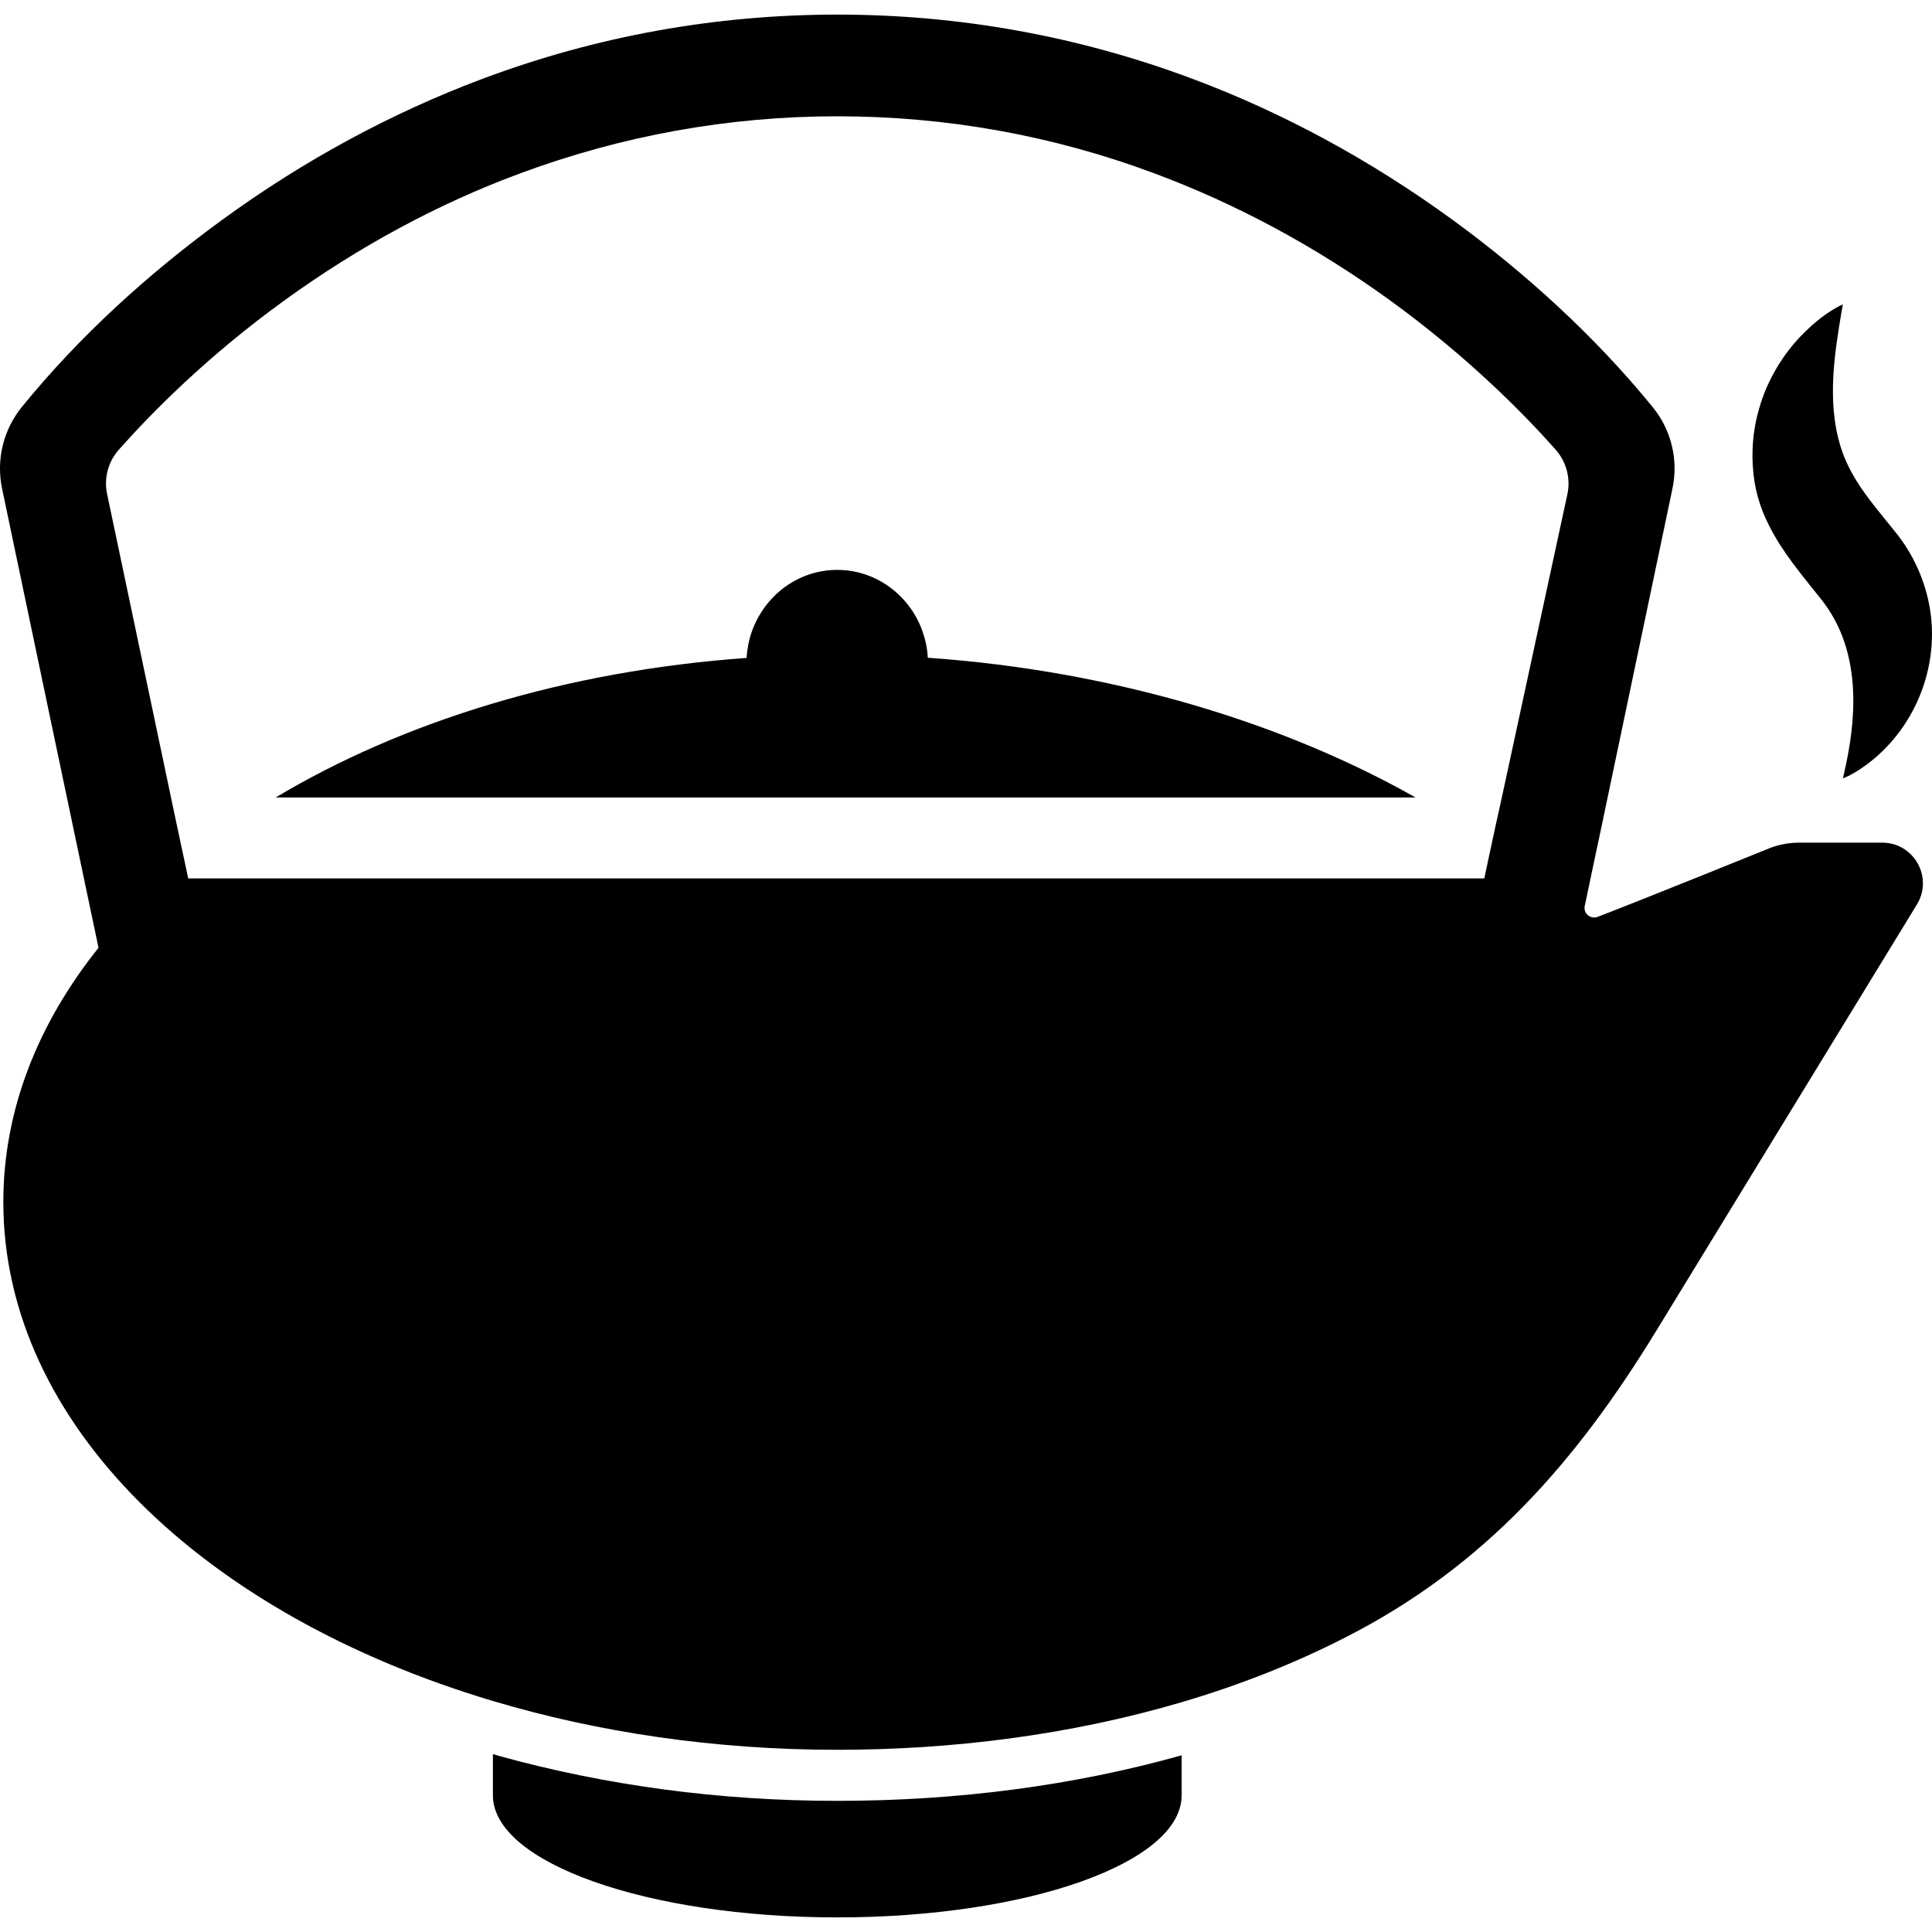
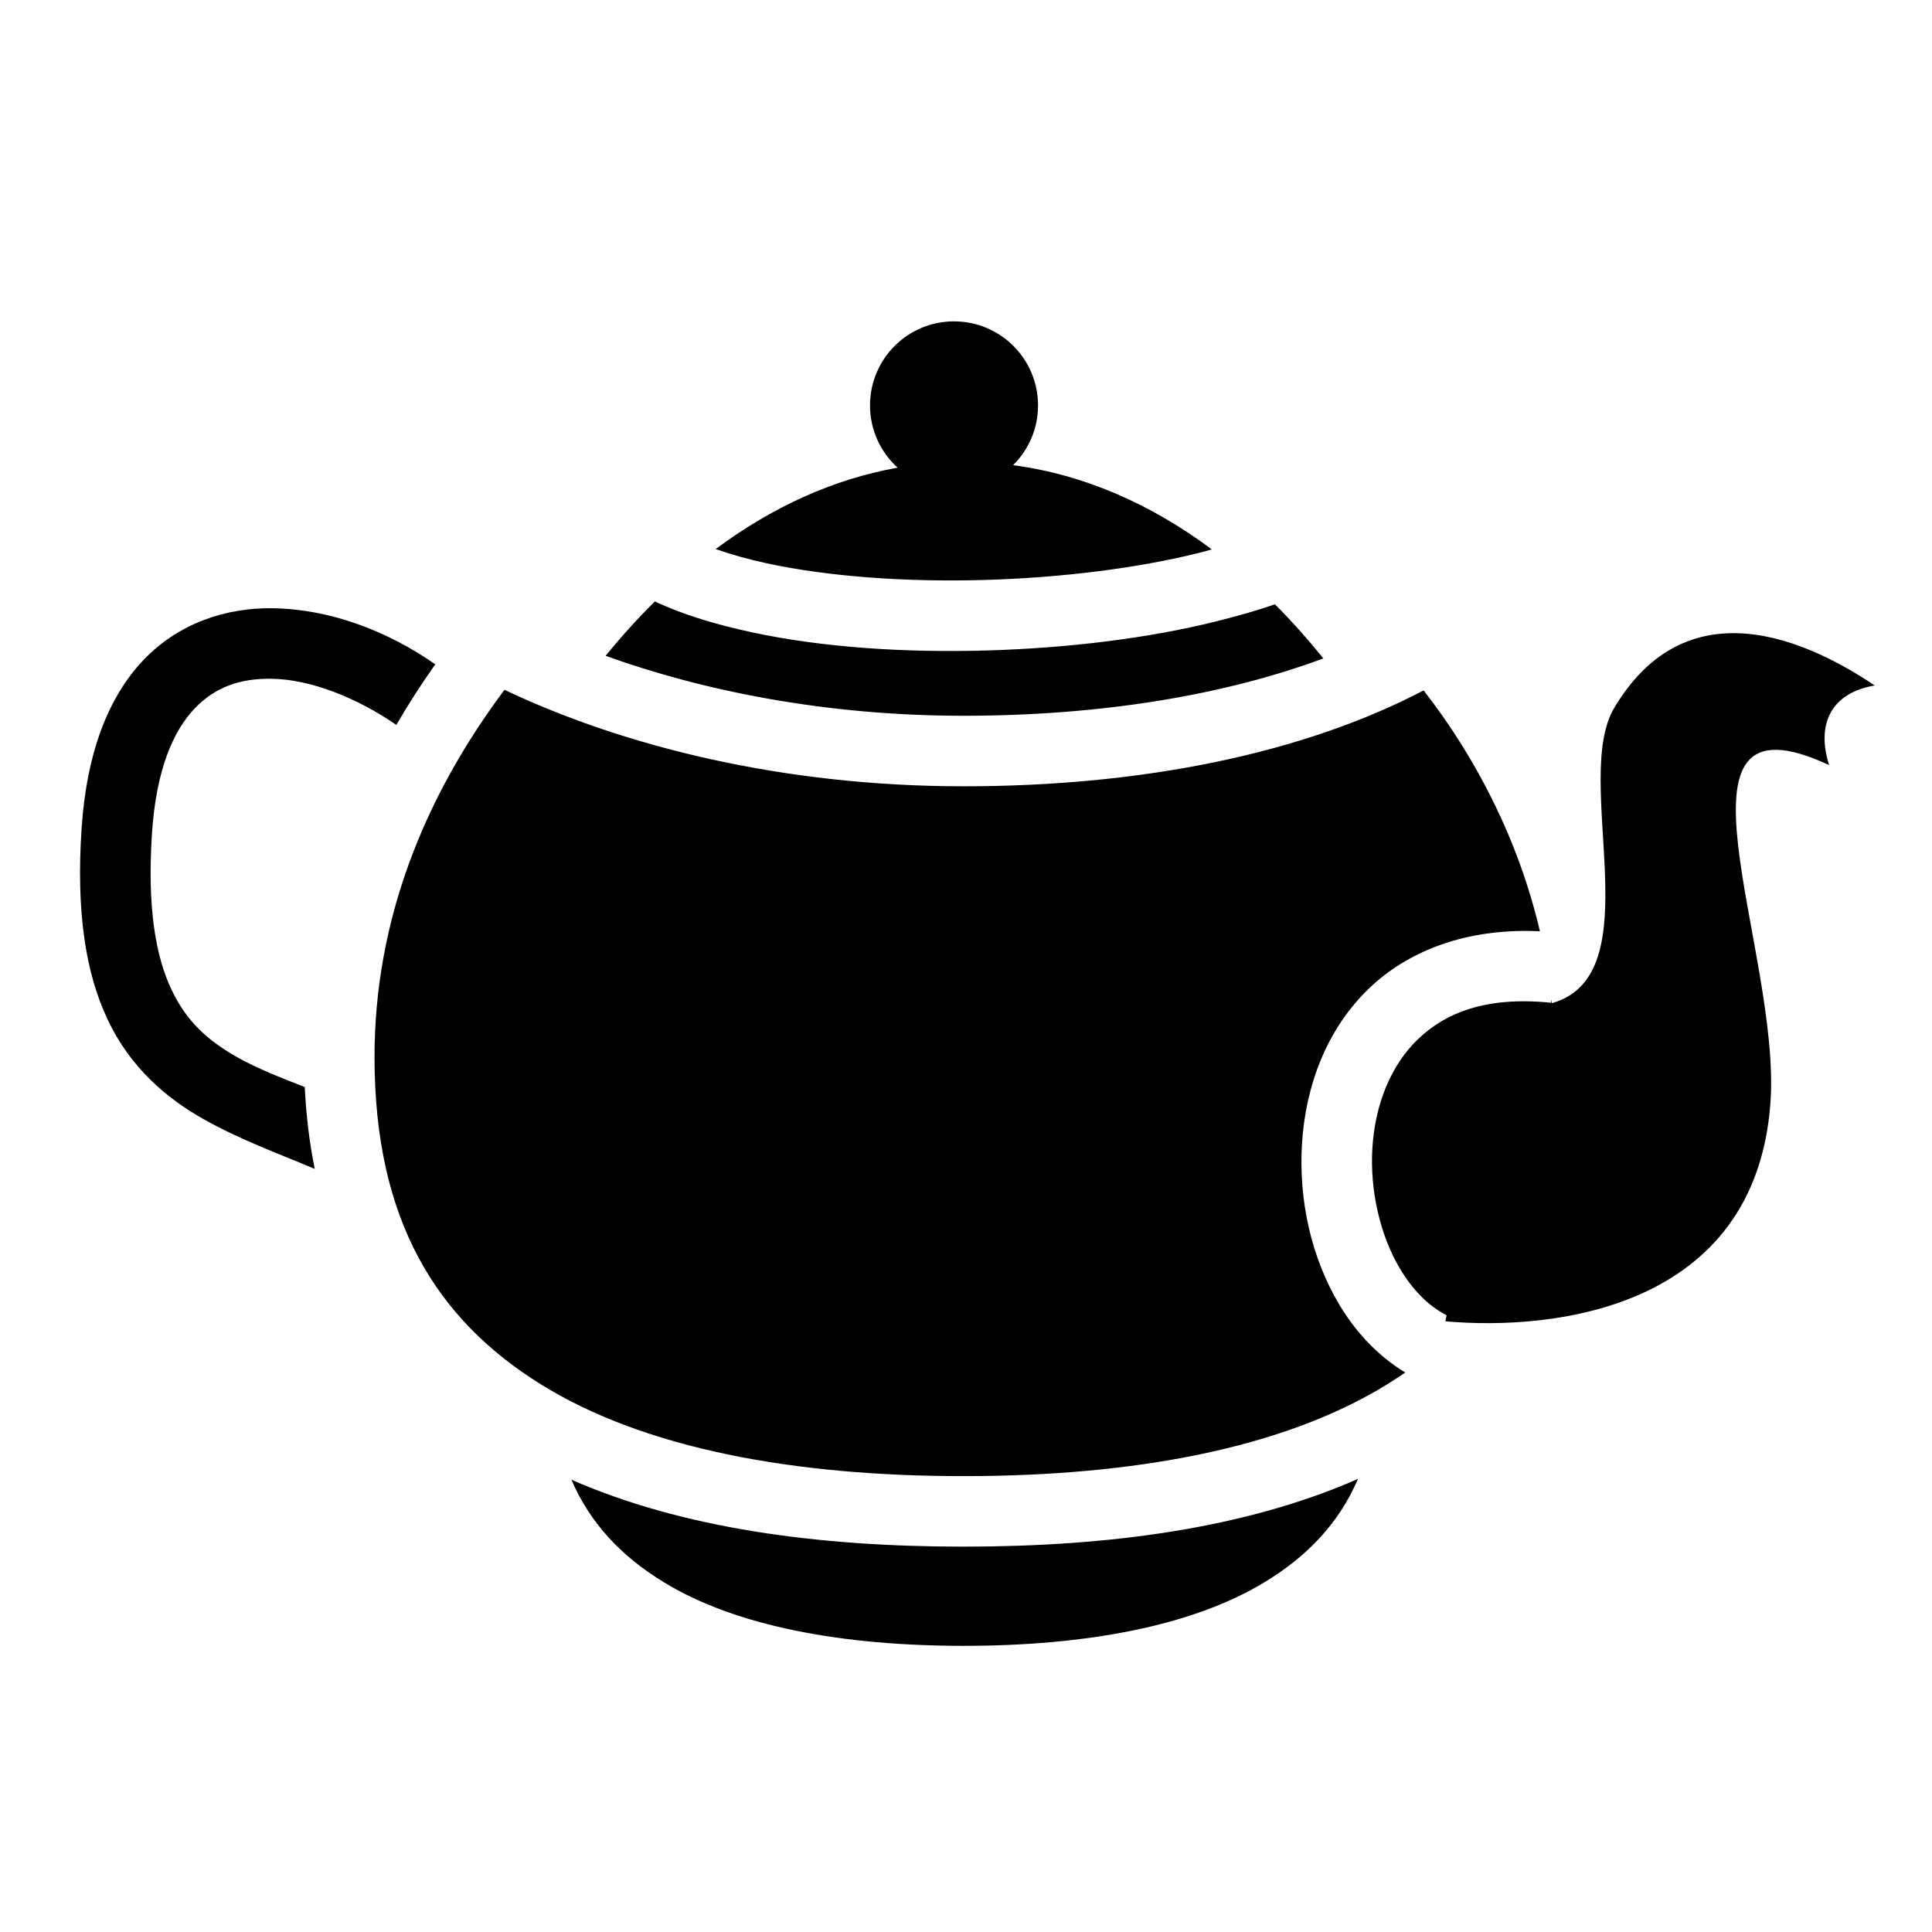
- <svg xmlns="http://www.w3.org/2000/svg" version="1.1" id="Capa_1" x="0px" y="0px" width="949.849px" height="949.848px" viewBox="0 0 949.849 949.848" style="enable-background:new 0 0 949.849 949.848;" xml:space="preserve">
-   <g>
-     <path fill="#000" d="M245.334,863.274c-1-0.299-2-0.6-3-0.9v20.301c0,33.1,75.8,60,169.3,60c93.5,0,169.3-26.801,169.3-60v-19.699   c-52.6,14.799-109.8,22.398-169.3,22.398C354.035,885.374,298.035,877.874,245.334,863.274z" />
-     <path fill="#000" d="M456.134,323.375c-0.2-4.4-1.1-8.7-2.5-12.7c-1.6-4.7-4-9.1-6.899-12.9c-8.2-10.7-20.9-17.6-35.101-17.6   c-14.3,0-27,6.9-35.2,17.7c-2.899,3.9-5.3,8.2-6.899,12.9c-1.4,4-2.2,8.3-2.5,12.7c-88.7,6.3-169,31.2-231.5,68.6h560.4   C632.335,356.074,548.835,329.875,456.134,323.375z" />
-     <path fill="#000" d="M48.435,465.975c-29.9,37.399-46.8,79.899-46.8,125c0,109.1,98.7,203,240.7,245.299c51.6,15.4,108.9,24,169.3,24   c56.3,0,114.3-7.199,169.3-23.4c27.801-8.199,54.801-18.699,80.4-31.799c68.8-35,113.7-86.5,153.2-151.201l127.899-209.199   c8.101-13.301-1.399-30.4-17.1-30.4h-40.6c-5.601,0-11.2,1.1-16.4,3.4c0,0-60.7,24.6-82.9,33.1c-3.5,1.3-7.1-1.7-6.3-5.4l6-28.5   l0.7-3.199l36.4-173.4c3-14.1-0.5-28.8-9.601-40c-28.3-34.8-62.7-66.1-98.5-92.2c-40.1-29.2-83.1-52.6-127.8-69.3   c-56-21-114.8-31.6-174.6-31.6c-59.9,0-118.601,10.6-174.6,31.6c-44.8,16.8-87.8,40.1-127.9,69.3c-36.2,26.4-70,57-98.4,91.9   c-9.2,11.3-12.8,26-9.8,40.3C11.834,291.975,39.134,421.774,48.435,465.975z M58.435,221.074c15.6-17.6,43.2-45.8,81.7-73.6   c36.4-26.3,75.2-47.3,115.5-62.2c50.101-18.6,102.601-28.1,156-28.1c53.5,0,106,9.4,156,28.1c40.3,15,79.101,35.9,115.5,62.2   c38.5,27.9,66.101,56,81.7,73.6c5.2,5.9,7.4,14,5.8,21.7l-31.3,144.8l-2.8,12.8l-0.9,4l-2.7,12.5l-3.199,15H92.535l-1.8-8.5   l-1.4-6.5l-5-23.5l-0.3-1.5l-31.4-149.1C51.035,235.074,53.134,227.074,58.435,221.074z" />
-     <path fill="#000" d="M869.635,258.174c6.5,13.1,16.2,24.5,26,36.8c18.2,23.1,17.8,53.5,11.9,81c-0.3,1.399-0.601,2.7-0.8,3.6   c-0.4,2-0.7,3.101-0.7,3.101s1.1-0.4,3-1.301c0.899-0.5,2.1-1.1,3.399-1.899c25.801-15.9,40.4-46.5,36.9-76.6   c-1.7-14.4-7.4-28.3-16.3-39.8c-9.2-11.7-19.601-22.9-25.601-36.7c-8.8-20.3-6.8-43.7-3.399-64.9c0.3-1.8,0.6-3.5,0.8-4.9   c0.2-1.5,0.5-2.7,0.6-3.7c0.4-2.1,0.601-3.2,0.601-3.2s-1.101,0.4-2.9,1.4c-0.899,0.5-2.1,1.2-3.3,2c-1.3,0.8-2.7,1.8-4.3,3   c-3.101,2.3-6.7,5.5-10.5,9.5s-7.7,8.9-11.3,14.9c-3.601,6-6.9,13.1-9.101,21.2c-2.3,8.1-3.5,17.4-2.899,27.2   C862.335,240.074,865.235,249.475,869.635,258.174z" />
+ <svg xmlns="http://www.w3.org/2000/svg" viewBox="0 0 512 512" style="height: 512px; width: 512px;">
+   <g class="" transform="translate(0,0)" style="touch-action: none;">
+     <path d="M252.826 85.162c-12.295 0-22.263 9.973-22.263 22.274 0 6.545 2.824 12.43 7.318 16.505-17.227 3.053-33.423 10.562-48.218 21.564 4.093 1.436 8.62 2.72 13.525 3.777 16.838 3.627 37.55 5.008 57.97 4.407 20.42-.6 40.615-3.183 56.406-7.125 1.224-.305 2.41-.63 3.578-.964-16.056-11.974-33.772-19.82-52.663-22.327 4.08-4.036 6.613-9.638 6.613-15.834 0-12.3-9.968-22.274-22.264-22.274zm-79.273 74.225c-4.527 4.47-8.882 9.288-13.057 14.412 26.254 9.453 58.836 15.887 94.848 15.887 36.46 0 69.31-5.498 95.36-15.2-4.11-5.09-8.39-9.89-12.845-14.346-4.836 1.703-10.117 3.17-15.766 4.58-17.532 4.375-38.765 7.02-60.375 7.655-21.612.635-43.545-.738-62.47-4.813-9.363-2.015-18.09-4.593-25.697-8.175zm-101.272 1.8C59.95 161 47.278 165.13 37.938 175c-9.34 9.87-14.998 24.657-16.312 44.53-1.47 22.042 1.022 38.312 6.97 50.814 5.946 12.502 15.397 20.635 25.31 26.22 9.815 5.526 19.944 9.16 29.503 13.207-1.39-6.85-2.278-14.083-2.646-21.688-6.516-2.555-12.605-4.932-17.7-7.8-7.797-4.392-13.495-9.354-17.593-17.97-4.1-8.615-6.525-21.508-5.19-41.53 1.123-16.975 5.726-27.132 11.22-32.938 5.494-5.806 12.203-8.096 20.5-7.97 10.355.16 22.67 5.086 33.033 12.23 3.188-5.497 6.64-10.85 10.328-16.055-12.74-8.877-27.897-14.63-43.08-14.863zm387.882 6.614c-11.768-.228-23.427 4.766-32.387 19.817h.002c-11.343 19.057 10.273 70.745-16.515 78.233-.035-.346-.063-.694-.1-1.04l-.094.928c-17.243-1.76-27.984 2.648-35.298 9.666-7.315 7.02-11.37 17.463-12.075 28.785-.706 11.322 2.086 23.248 7.276 31.964 3.395 5.702 7.53 9.915 12.387 12.395l-.322 1.608c28.657 2.568 82.005-3.247 86.13-57.637 3.07-40.457-30.97-111.518 15.565-89.764-3.6-11.372 1.018-19.242 12.096-21.092-9.85-6.638-23.327-13.604-36.664-13.863zm-326.474 15.012c-21.276 28.462-34.438 61.033-34.438 97.313 0 43.367 16.458 69.532 44 86.688 27.542 17.155 67.3 24.375 112.063 24.375 44.76 0 84.658-7.208 112.375-24.375 1.61-.998 3.177-2.03 4.71-3.088-7.236-4.373-13.164-10.75-17.486-18.01-7.407-12.44-10.806-27.66-9.87-42.69.938-15.028 6.362-30.14 17.788-41.105 9.998-9.593 24.464-15.386 42.293-15.217.978.01 1.975.054 2.973.1-5.512-23.568-16.517-45.475-30.815-63.834-31.777 16.617-74.14 25.405-121.936 25.405-48.047 0-90.2-10.66-121.656-25.563zm226.193 209.11c-29.715 13.08-65.89 17.953-104.567 17.953-38.47 0-74.382-4.812-103.89-17.738 5.108 11.837 13.503 20.477 24.602 27.236 19.175 11.677 47.392 16.79 79.366 16.79 31.974 0 60.325-5.113 79.628-16.802 11.236-6.803 19.725-15.502 24.863-27.438z" fill="#000000" fill-opacity="1" />
  </g>
</svg>
